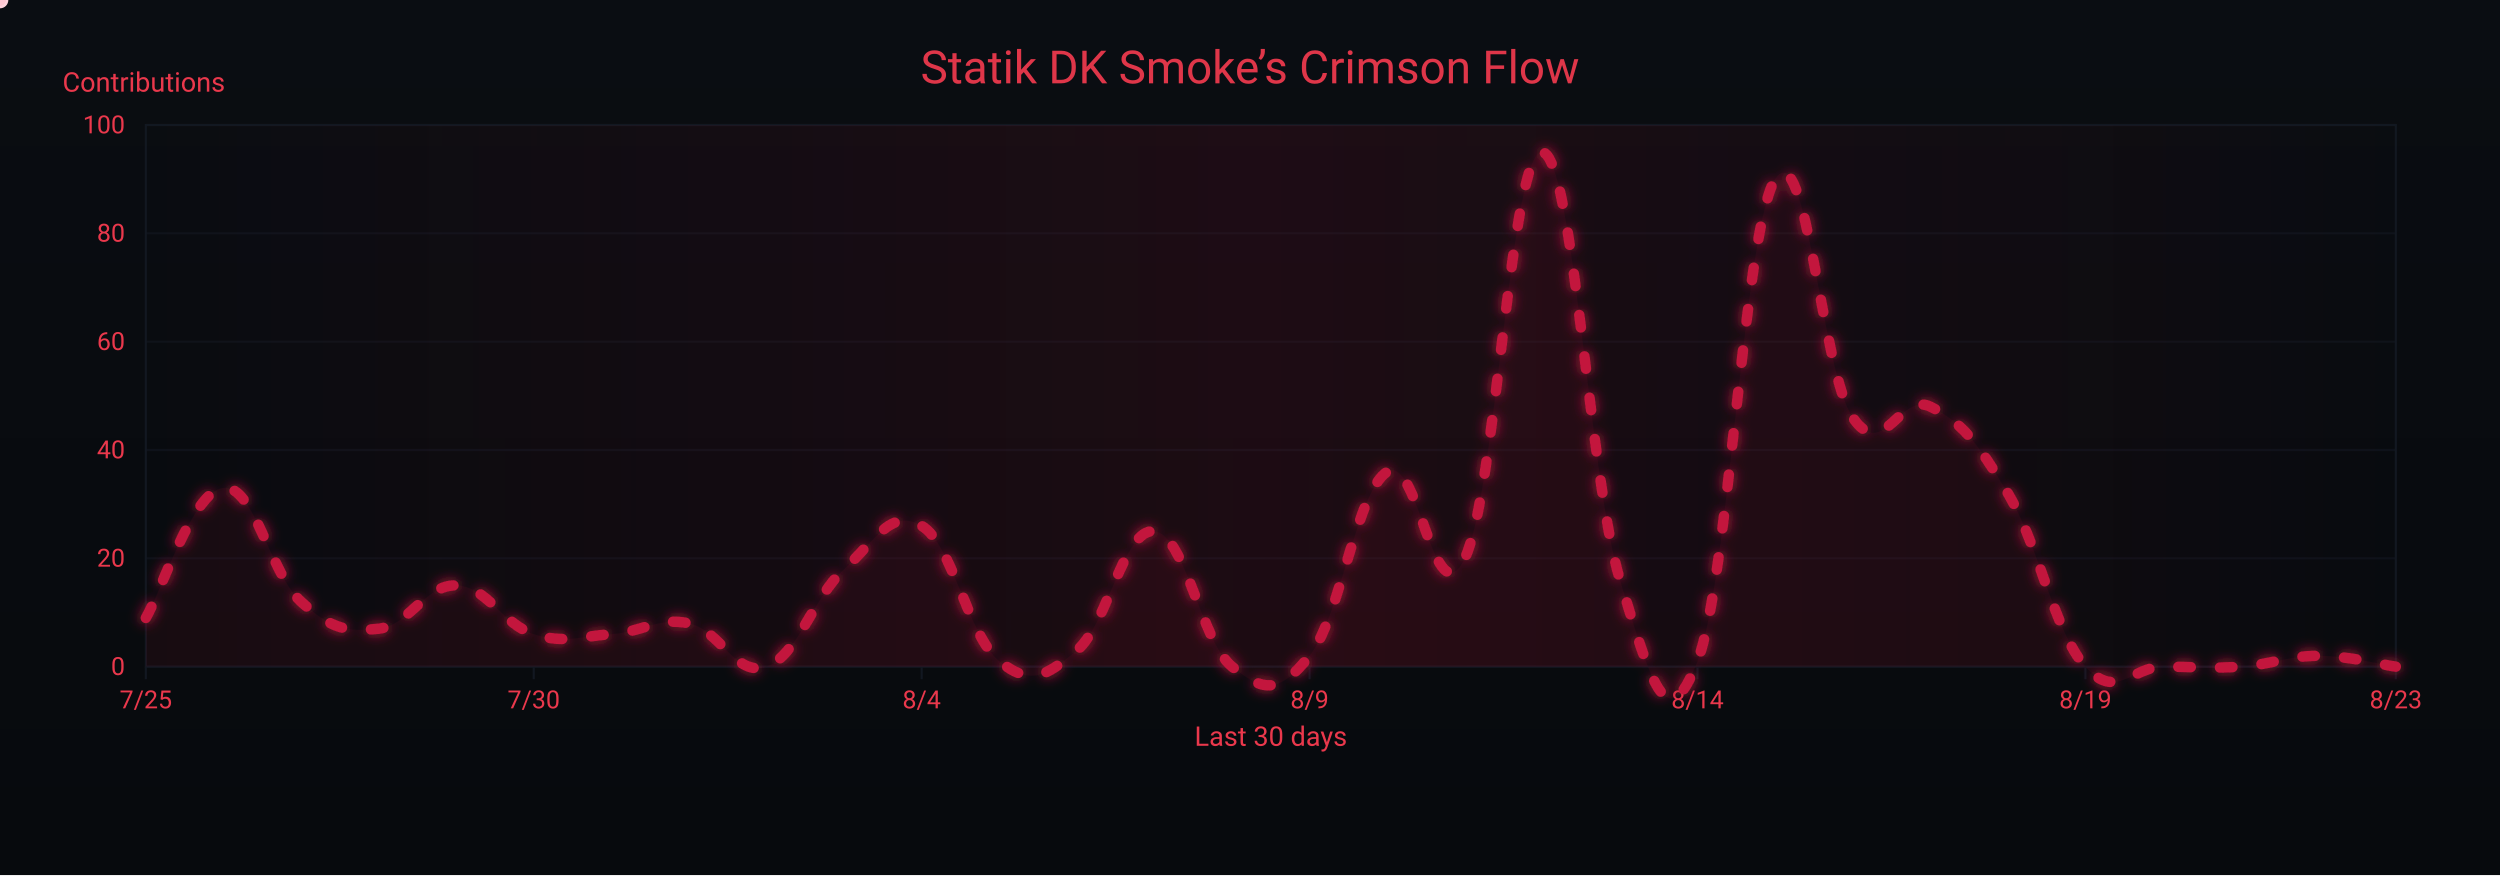
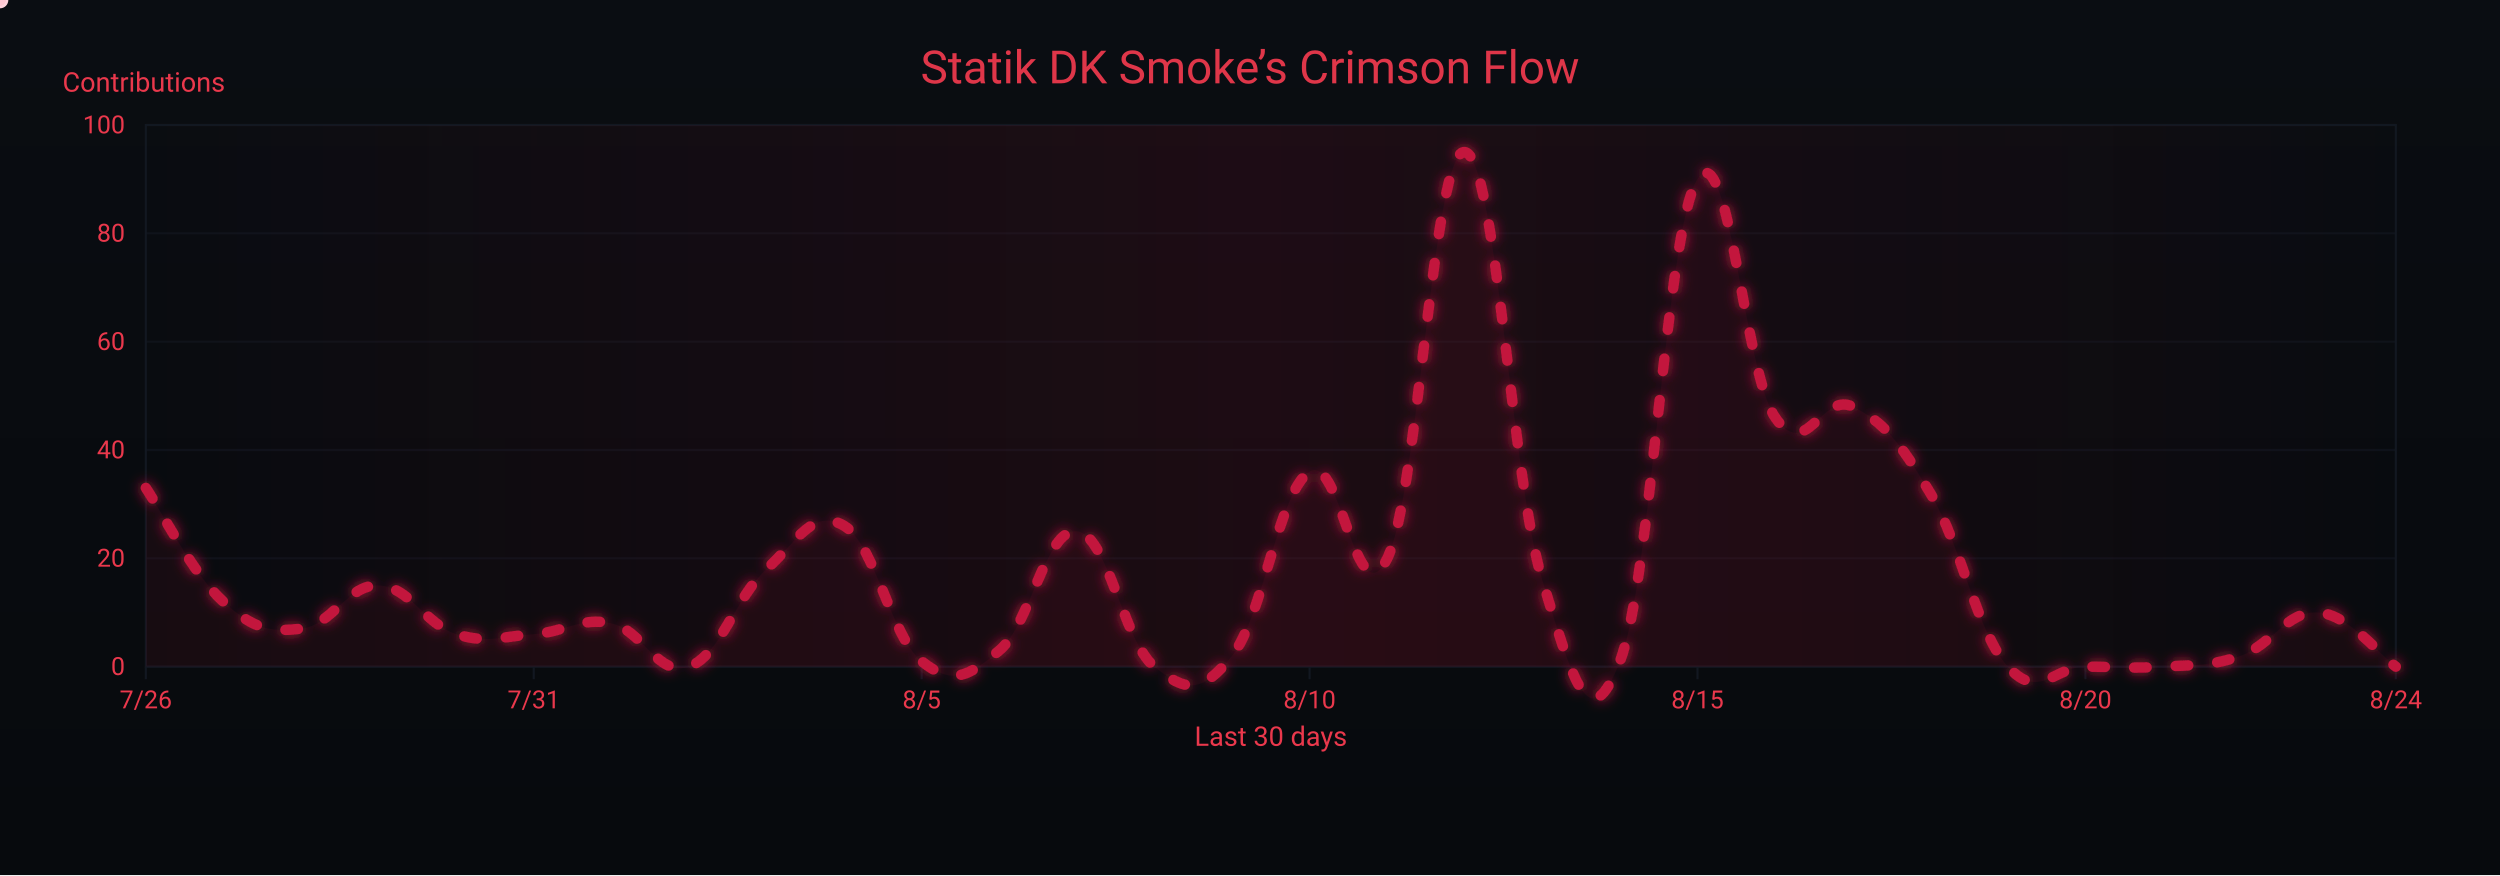
<svg xmlns="http://www.w3.org/2000/svg" width="1200" height="420" viewBox="0 0 1200 420" role="img" aria-label="Crimson Flow Graph">
  <defs>
    <linearGradient id="bgGrad" x1="0" y1="0" x2="0" y2="1">
      <stop offset="0%" stop-color="#0a0d12" />
      <stop offset="100%" stop-color="#070a0d" />
    </linearGradient>
    <filter id="glow">
      <feGaussianBlur stdDeviation="3" result="b1" />
      <feMerge>
        <feMergeNode in="b1" />
        <feMergeNode in="SourceGraphic" />
      </feMerge>
    </filter>
    <linearGradient id="sheen" x1="0" y1="0" x2="1" y2="0">
      <stop offset="0%" stop-color="#9b0e2a" stop-opacity="0" />
      <stop offset="50%" stop-color="#9b0e2a" stop-opacity=".14" />
      <stop offset="100%" stop-color="#9b0e2a" stop-opacity="0" />
      <animateTransform attributeName="gradientTransform" type="translate" from="-1 0" to="1 0" dur="9s" repeatCount="indefinite" />
    </linearGradient>
  </defs>
  <rect width="1200" height="420" fill="url(#bgGrad)" />
  <rect x="70" y="60" width="1080" height="260" fill="none" stroke="#121821" stroke-width="1" />
  <g font-family="ui-sans-serif,system-ui,-apple-system,Segoe UI,Roboto,Ubuntu,Arial" font-size="12">
    <path d="M70,320.0 H1150" stroke="#121821" stroke-width="1" opacity="0.6" />
    <text x="60" y="324.0" text-anchor="end" fill="#ea384c">0</text>
    <path d="M70,268.0 H1150" stroke="#121821" stroke-width="1" opacity="0.6" />
    <text x="60" y="272.0" text-anchor="end" fill="#ea384c">20</text>
    <path d="M70,216.0 H1150" stroke="#121821" stroke-width="1" opacity="0.6" />
    <text x="60" y="220.0" text-anchor="end" fill="#ea384c">40</text>
    <path d="M70,164.0 H1150" stroke="#121821" stroke-width="1" opacity="0.6" />
    <text x="60" y="168.0" text-anchor="end" fill="#ea384c">60</text>
    <path d="M70,112.0 H1150" stroke="#121821" stroke-width="1" opacity="0.6" />
    <text x="60" y="116.0" text-anchor="end" fill="#ea384c">80</text>
    <path d="M70,60.0 H1150" stroke="#121821" stroke-width="1" opacity="0.6" />
    <text x="60" y="64.0" text-anchor="end" fill="#ea384c">100</text>
    <text x="30" y="44" fill="#ea384c" font-size="13">Contributions</text>
  </g>
  <g font-family="ui-sans-serif,system-ui,-apple-system,Segoe UI,Roboto,Ubuntu,Arial" font-size="12">
    <path d="M70.0,320 V326" stroke="#121821" stroke-width="1" />
-     <text x="70.0" y="340" text-anchor="middle" fill="#ea384c">7/25</text>
+     <text x="70.0" y="340" text-anchor="middle" fill="#ea384c">7/26</text>
    <path d="M256.2,320 V326" stroke="#121821" stroke-width="1" />
-     <text x="256.2" y="340" text-anchor="middle" fill="#ea384c">7/30</text>
+     <text x="256.2" y="340" text-anchor="middle" fill="#ea384c">7/31</text>
    <path d="M442.4,320 V326" stroke="#121821" stroke-width="1" />
-     <text x="442.4" y="340" text-anchor="middle" fill="#ea384c">8/4</text>
+     <text x="442.4" y="340" text-anchor="middle" fill="#ea384c">8/5</text>
    <path d="M628.6,320 V326" stroke="#121821" stroke-width="1" />
-     <text x="628.6" y="340" text-anchor="middle" fill="#ea384c">8/9</text>
+     <text x="628.6" y="340" text-anchor="middle" fill="#ea384c">8/10</text>
    <path d="M814.8,320 V326" stroke="#121821" stroke-width="1" />
-     <text x="814.8" y="340" text-anchor="middle" fill="#ea384c">8/14</text>
+     <text x="814.8" y="340" text-anchor="middle" fill="#ea384c">8/15</text>
    <path d="M1001.0,320 V326" stroke="#121821" stroke-width="1" />
-     <text x="1001.0" y="340" text-anchor="middle" fill="#ea384c">8/19</text>
+     <text x="1001.0" y="340" text-anchor="middle" fill="#ea384c">8/20</text>
    <path d="M1150.0,320 V326" stroke="#121821" stroke-width="1" />
-     <text x="1150.0" y="340" text-anchor="middle" fill="#ea384c">8/23</text>
+     <text x="1150.0" y="340" text-anchor="middle" fill="#ea384c">8/24</text>
    <text x="610" y="358" text-anchor="middle" fill="#ea384c" font-size="13">Last 30 days</text>
  </g>
  <rect x="70" y="60" width="1080" height="260" fill="url(#sheen)" />
  <text x="600" y="40" text-anchor="middle" font-family="ui-sans-serif,system-ui,-apple-system,Segoe UI,Roboto,Ubuntu,Arial" font-size="22" fill="#ea384c" opacity=".95">Statik DK Smoke’s Crimson Flow</text>
-   <path d="M70.0,296.6 C77.4,284.1 92.3,235.8 107.2,234.2 C122.1,232.6 129.6,275.3 144.5,288.8 C159.4,302.3 166.8,303.4 181.7,301.8 C196.6,300.2 204.1,280.5 219.0,281.0 C233.9,281.5 241.3,299.7 256.2,304.4 C271.1,309.1 278.6,305.4 293.4,304.4 C308.3,303.4 315.8,296.1 330.7,299.2 C345.6,302.3 353.0,325.2 367.9,320.0 C382.8,314.8 390.3,286.7 405.2,273.2 C420.1,259.7 427.5,243.6 442.4,252.4 C457.3,261.2 464.8,305.4 479.7,317.4 C494.6,329.4 502.0,324.7 516.9,312.2 C531.8,299.7 539.2,253.4 554.1,255.0 C569.0,256.6 576.5,308.0 591.4,320.0 C606.3,332.0 613.7,333.5 628.6,314.8 C643.5,296.1 651.0,235.8 665.9,226.4 C680.8,217.0 688.2,298.7 703.1,268.0 C718.0,237.3 725.4,70.9 740.3,73.0 C755.2,75.1 762.7,229.5 777.6,278.4 C792.5,327.3 799.9,355.9 814.8,317.4 C829.7,278.9 837.2,109.4 852.1,86.0 C867.0,62.6 874.4,178.6 889.3,200.4 C904.2,222.2 911.7,187.9 926.6,195.2 C941.4,202.5 948.9,211.8 963.8,236.8 C978.7,261.8 986.1,303.4 1001.0,320.0 C1015.9,336.6 1023.4,320.0 1038.3,320.0 C1053.2,320.0 1060.6,321.0 1075.5,320.0 C1090.4,319.0 1097.9,314.8 1112.8,314.8 C1127.7,314.8 1142.6,319.0 1150.0,320.0 L 1150,320 L 70,320 Z" fill="#7a0f26" opacity=".13">
+   <path d="M70.0,234.2 C77.4,245.1 92.3,275.3 107.2,288.8 C122.1,302.3 129.6,303.4 144.5,301.8 C159.4,300.2 166.8,280.5 181.7,281.0 C196.6,281.5 204.1,299.7 219.0,304.4 C233.9,309.1 241.3,305.4 256.2,304.4 C271.1,303.4 278.6,296.1 293.4,299.2 C308.3,302.3 315.8,325.2 330.7,320.0 C345.6,314.8 353.0,286.7 367.9,273.2 C382.8,259.7 390.3,243.6 405.2,252.4 C420.1,261.2 427.5,305.4 442.4,317.4 C457.3,329.4 464.8,324.7 479.7,312.2 C494.6,299.7 502.0,253.4 516.9,255.0 C531.8,256.6 539.2,308.0 554.1,320.0 C569.0,332.0 576.5,333.5 591.4,314.8 C606.3,296.1 613.7,235.8 628.6,226.4 C643.5,217.0 651.0,298.7 665.9,268.0 C680.8,237.3 688.2,70.9 703.1,73.0 C718.0,75.1 725.4,229.5 740.3,278.4 C755.2,327.3 762.7,355.9 777.6,317.4 C792.5,278.9 799.9,109.4 814.8,86.0 C829.7,62.6 837.2,178.6 852.1,200.4 C867.0,222.2 874.4,187.9 889.3,195.2 C904.2,202.5 911.7,211.8 926.6,236.8 C941.4,261.8 948.9,303.4 963.8,320.0 C978.7,336.6 986.1,320.0 1001.0,320.0 C1015.9,320.0 1023.4,321.0 1038.3,320.0 C1053.2,319.0 1060.6,320.0 1075.5,314.8 C1090.4,309.6 1097.9,293.0 1112.8,294.0 C1127.7,295.0 1142.6,314.8 1150.0,320.0 L 1150,320 L 70,320 Z" fill="#7a0f26" opacity=".13">
    <animate attributeName="opacity" values=".10;.17;.10" dur="6s" repeatCount="indefinite" />
  </path>
-   <path id="curve" d="M70.0,296.6 C77.4,284.1 92.3,235.8 107.2,234.2 C122.1,232.6 129.6,275.3 144.5,288.8 C159.4,302.3 166.8,303.4 181.7,301.8 C196.6,300.2 204.1,280.5 219.0,281.0 C233.9,281.5 241.3,299.7 256.2,304.4 C271.1,309.1 278.6,305.4 293.4,304.4 C308.3,303.4 315.8,296.1 330.7,299.2 C345.6,302.3 353.0,325.2 367.9,320.0 C382.8,314.8 390.3,286.7 405.2,273.2 C420.1,259.7 427.5,243.6 442.4,252.4 C457.3,261.2 464.8,305.4 479.7,317.4 C494.6,329.4 502.0,324.7 516.9,312.2 C531.8,299.7 539.2,253.4 554.1,255.0 C569.0,256.6 576.5,308.0 591.4,320.0 C606.3,332.0 613.7,333.5 628.6,314.8 C643.5,296.1 651.0,235.8 665.9,226.4 C680.8,217.0 688.2,298.7 703.1,268.0 C718.0,237.3 725.4,70.9 740.3,73.0 C755.2,75.1 762.7,229.5 777.6,278.4 C792.5,327.3 799.9,355.9 814.8,317.4 C829.7,278.9 837.2,109.4 852.1,86.0 C867.0,62.6 874.4,178.6 889.3,200.4 C904.2,222.2 911.7,187.9 926.6,195.2 C941.4,202.5 948.9,211.8 963.8,236.8 C978.7,261.8 986.1,303.4 1001.0,320.0 C1015.9,336.6 1023.4,320.0 1038.3,320.0 C1053.2,320.0 1060.6,321.0 1075.5,320.0 C1090.4,319.0 1097.9,314.8 1112.8,314.8 C1127.7,314.8 1142.6,319.0 1150.0,320.0" fill="none" stroke="#c3193d" stroke-width="5" stroke-linecap="round" stroke-linejoin="round" stroke-dasharray="6 14" filter="url(#glow)">
+   <path id="curve" d="M70.0,234.2 C77.4,245.1 92.3,275.3 107.2,288.8 C122.1,302.3 129.6,303.4 144.5,301.8 C159.4,300.2 166.8,280.5 181.7,281.0 C196.6,281.5 204.1,299.7 219.0,304.4 C233.9,309.1 241.3,305.4 256.2,304.4 C271.1,303.4 278.6,296.1 293.4,299.2 C308.3,302.3 315.8,325.2 330.7,320.0 C345.6,314.8 353.0,286.7 367.9,273.2 C382.8,259.7 390.3,243.6 405.2,252.4 C420.1,261.2 427.5,305.4 442.4,317.4 C457.3,329.4 464.8,324.7 479.7,312.2 C494.6,299.7 502.0,253.4 516.9,255.0 C531.8,256.6 539.2,308.0 554.1,320.0 C569.0,332.0 576.5,333.5 591.4,314.8 C606.3,296.1 613.7,235.8 628.6,226.4 C643.5,217.0 651.0,298.7 665.9,268.0 C680.8,237.3 688.2,70.9 703.1,73.0 C718.0,75.1 725.4,229.5 740.3,278.4 C755.2,327.3 762.7,355.9 777.6,317.4 C792.5,278.9 799.9,109.4 814.8,86.0 C829.7,62.6 837.2,178.6 852.1,200.4 C867.0,222.2 874.4,187.9 889.3,195.2 C904.2,202.5 911.7,211.8 926.6,236.8 C941.4,261.8 948.9,303.4 963.8,320.0 C978.7,336.6 986.1,320.0 1001.0,320.0 C1015.9,320.0 1023.4,321.0 1038.3,320.0 C1053.2,319.0 1060.6,320.0 1075.5,314.8 C1090.4,309.6 1097.9,293.0 1112.8,294.0 C1127.7,295.0 1142.6,314.8 1150.0,320.0" fill="none" stroke="#c3193d" stroke-width="5" stroke-linecap="round" stroke-linejoin="round" stroke-dasharray="6 14" filter="url(#glow)">
    <animate attributeName="stroke-dashoffset" values="0;-220" dur="4.8s" repeatCount="indefinite" />
  </path>
  <g fill="#ffd1db">
    <circle r="4">
      <animateMotion dur="7s" rotate="auto" repeatCount="indefinite">
        <mpath href="#curve" />
      </animateMotion>
      <animate attributeName="opacity" values="1;.3;1" dur="2.2s" repeatCount="indefinite" />
    </circle>
    <circle r="3" fill="#ffffff">
      <animateMotion dur="8.2s" begin="1s" rotate="auto" repeatCount="indefinite">
        <mpath href="#curve" />
      </animateMotion>
      <animate attributeName="opacity" values=".7;.2;.7" dur="2.4s" repeatCount="indefinite" />
    </circle>
    <circle r="3" fill="#ffc7d3">
      <animateMotion dur="6s" begin="2s" rotate="auto" repeatCount="indefinite">
        <mpath href="#curve" />
      </animateMotion>
      <animate attributeName="opacity" values=".8;.3;.8" dur="2s" repeatCount="indefinite" />
    </circle>
  </g>
</svg>
